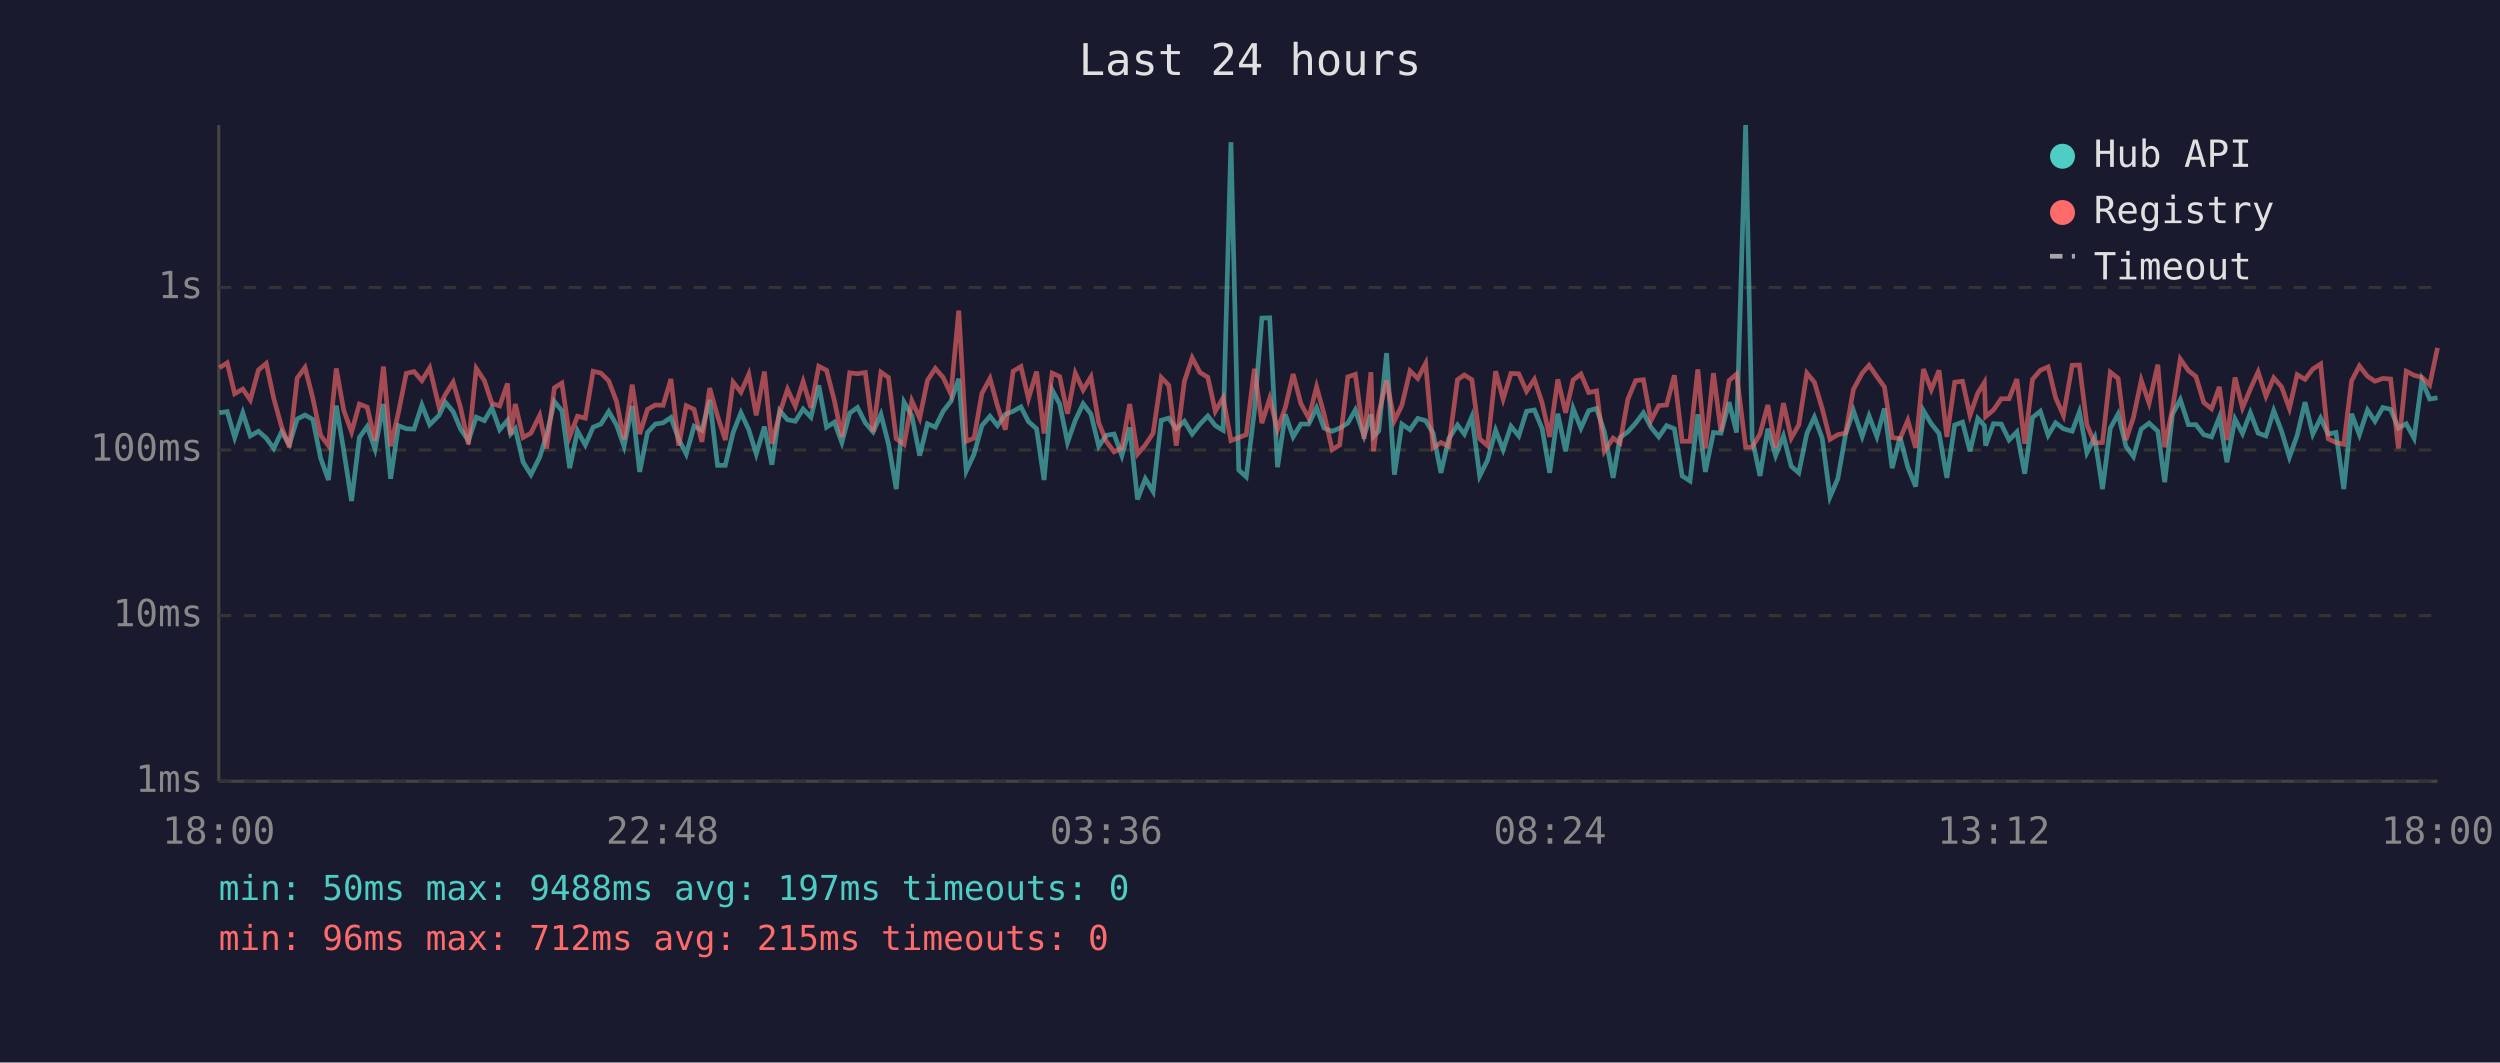
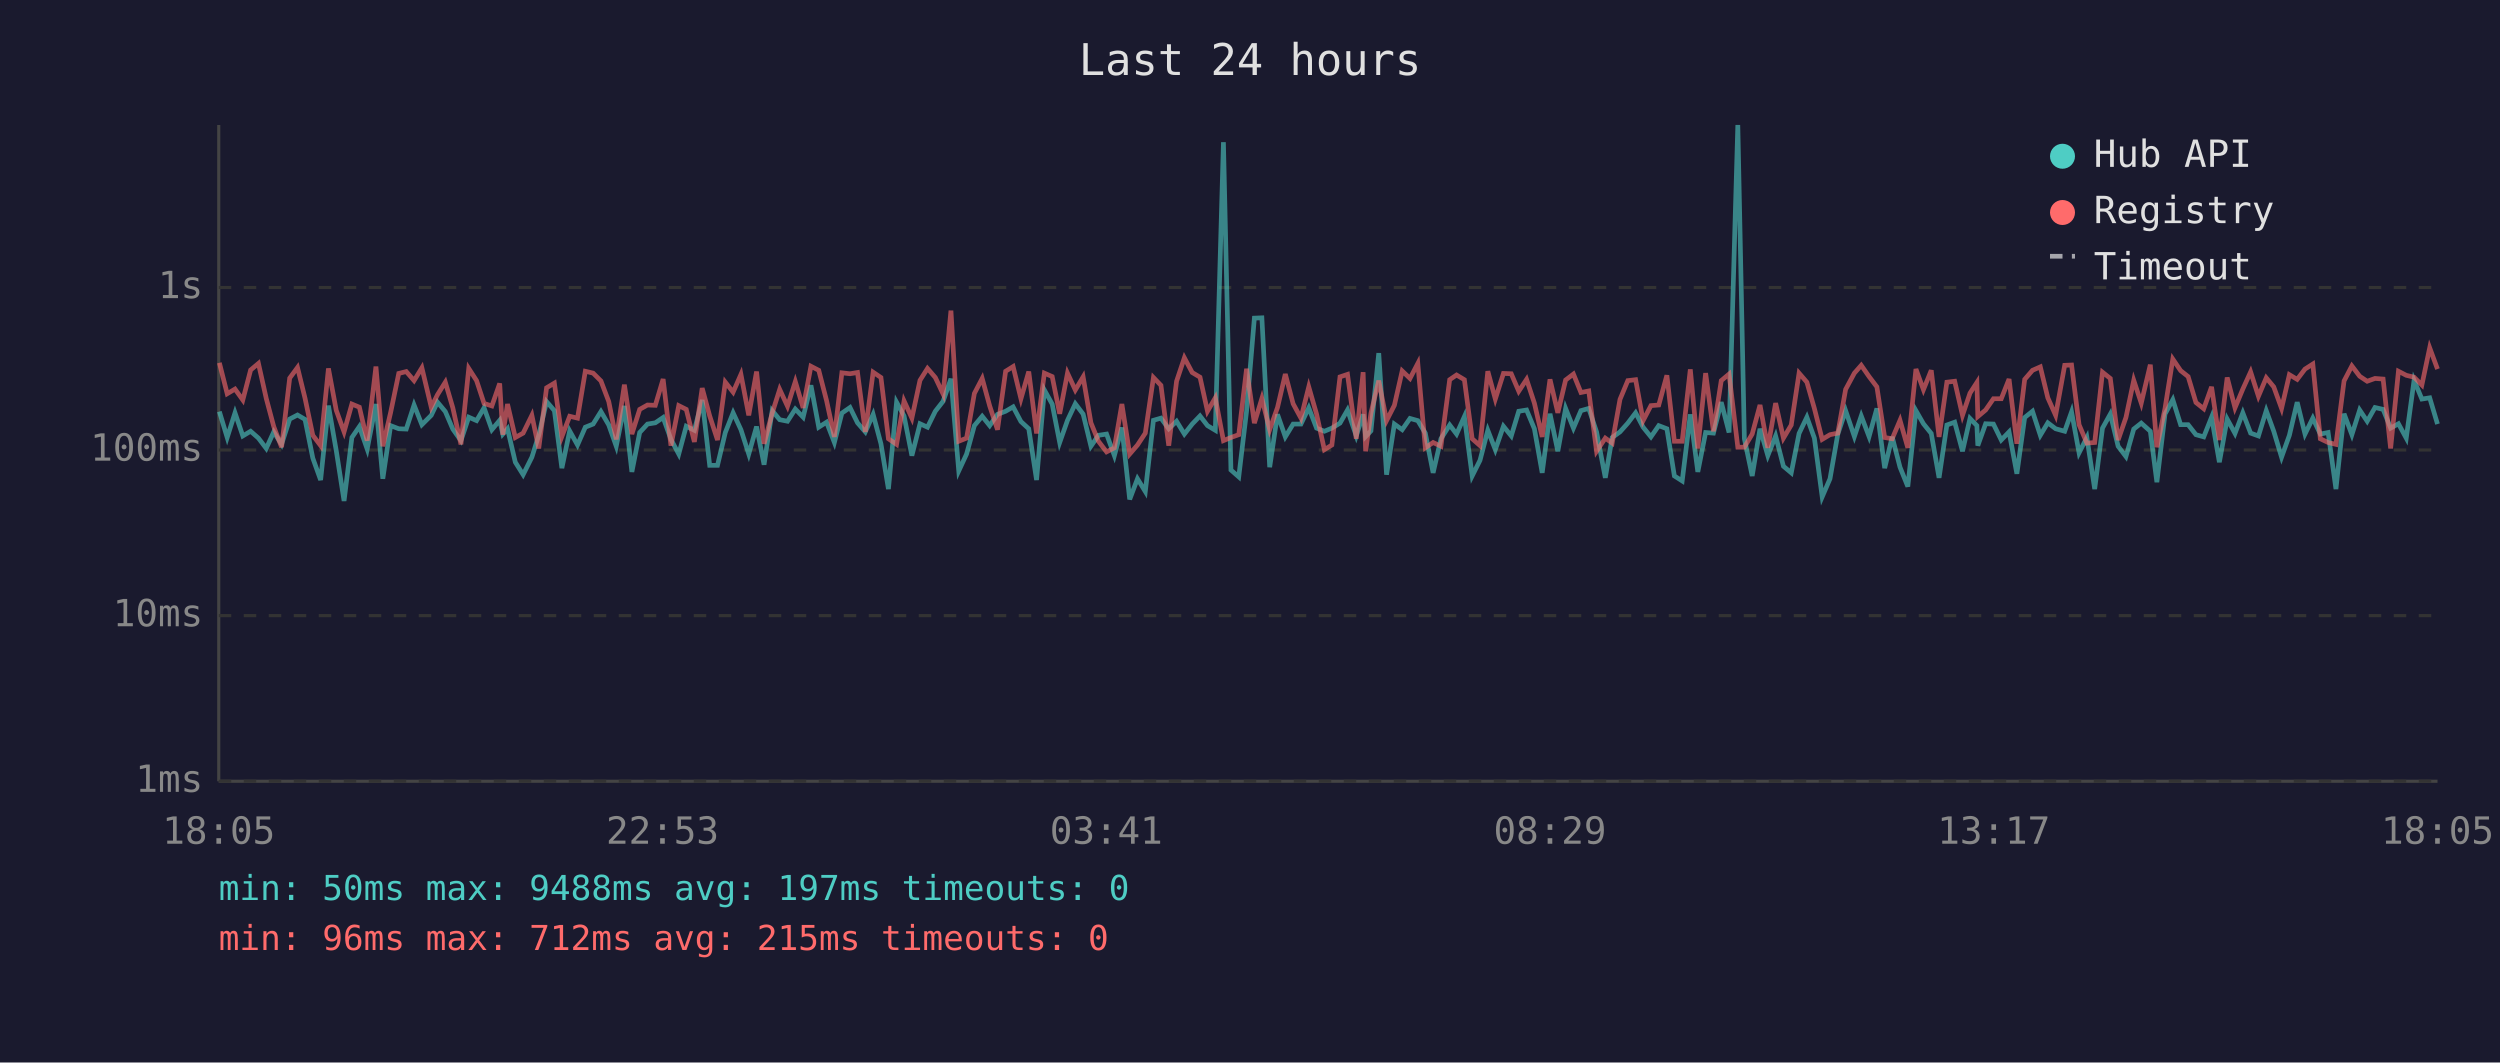
<svg xmlns="http://www.w3.org/2000/svg" viewBox="0 0 800 340" font-family="monospace" font-size="12">
  <rect width="800" height="340" fill="#1a1a2e" />
  <text x="400" y="24" fill="#e0e0e0" font-size="14" text-anchor="middle">Last 24 hours</text>
  <line x1="70" y1="40" x2="70" y2="250" stroke="#444" stroke-width="1" />
  <line x1="70" y1="250" x2="780" y2="250" stroke="#444" stroke-width="1" />
  <line x1="70" y1="250" x2="780" y2="250" stroke="#333" stroke-width="1" stroke-dasharray="4" />
  <text x="65" y="250" fill="#888" text-anchor="end" dominant-baseline="middle">1ms</text>
  <line x1="70" y1="197" x2="780" y2="197" stroke="#333" stroke-width="1" stroke-dasharray="4" />
  <text x="65" y="197" fill="#888" text-anchor="end" dominant-baseline="middle">10ms</text>
  <line x1="70" y1="144" x2="780" y2="144" stroke="#333" stroke-width="1" stroke-dasharray="4" />
  <text x="65" y="144" fill="#888" text-anchor="end" dominant-baseline="middle">100ms</text>
  <line x1="70" y1="92" x2="780" y2="92" stroke="#333" stroke-width="1" stroke-dasharray="4" />
  <text x="65" y="92" fill="#888" text-anchor="end" dominant-baseline="middle">1s</text>
-   <text x="70" y="270" fill="#888" text-anchor="middle">18:00</text>
-   <text x="212" y="270" fill="#888" text-anchor="middle">22:48</text>
-   <text x="354" y="270" fill="#888" text-anchor="middle">03:36</text>
-   <text x="496" y="270" fill="#888" text-anchor="middle">08:24</text>
-   <text x="638" y="270" fill="#888" text-anchor="middle">13:12</text>
-   <text x="780" y="270" fill="#888" text-anchor="middle">18:00</text>
-   <polyline points="70.2,132.1 72.7,131.7 75.1,140.0 77.7,132.1 80.1,139.5 82.7,138.0 85.2,140.2 87.6,143.5 90.1,138.2 92.6,142.2 95.1,134.1 97.6,132.8 100.1,134.2 102.6,146.6 105.1,153.6 107.6,129.8 110.0,144.2 112.5,160.3 115.0,140.0 117.5,136.5 120.0,143.7 122.7,129.3 125.0,153.2 127.5,136.2 130.0,137.2 132.5,137.3 135.0,129.6 137.5,135.9 140.5,132.9 142.5,128.7 145.0,131.7 147.4,137.3 149.9,141.0 152.4,133.5 155.0,134.6 157.4,130.5 159.9,137.5 162.4,134.5 163.4,138.9 164.9,137.2 167.4,147.9 169.9,151.9 172.7,146.3 174.9,139.3 177.4,128.5 179.8,131.4 182.3,149.8 184.8,137.9 187.3,142.4 189.8,136.7 192.3,135.7 194.8,131.7 197.3,136.0 199.7,142.8 202.3,129.9 204.7,151.0 207.2,138.4 209.7,135.7 212.2,135.3 214.7,133.6 217.2,140.6 219.6,145.3 222.1,136.4 224.6,137.7 227.1,128.0 229.6,148.9 232.1,148.9 234.6,138.4 237.1,132.1 239.6,137.5 242.0,145.3 244.6,136.5 247.0,148.7 249.5,131.4 252.0,134.3 254.5,134.8 257.0,130.9 259.5,133.5 262.0,123.3 264.5,136.7 267.0,135.1 269.4,141.6 271.9,132.2 274.4,130.4 276.9,135.3 279.4,138.2 281.9,132.6 284.3,142.0 286.8,156.5 289.3,128.7 291.8,133.1 294.3,145.8 296.8,135.6 299.3,136.7 301.8,131.6 304.3,128.4 306.8,121.2 309.2,150.7 311.7,145.3 314.2,136.2 316.8,133.2 319.2,136.2 321.7,132.6 324.2,131.6 326.7,130.2 329.1,134.9 331.7,137.2 334.1,153.6 336.7,124.8 339.1,129.3 341.6,141.6 344.1,134.5 346.6,129.2 349.1,132.5 351.6,142.8 354.0,139.3 356.5,138.9 359.0,145.8 361.5,136.8 364.0,159.8 366.5,153.2 369.0,157.3 371.6,134.5 374.0,133.8 376.4,137.2 379.0,134.8 381.5,138.9 384.0,135.7 386.5,133.1 388.9,136.2 391.4,137.7 393.9,45.5 396.4,150.4 398.8,152.6 401.4,131.6 403.8,101.8 406.3,101.7 408.8,149.5 411.3,132.6 413.8,139.8 416.3,135.7 418.8,135.7 421.3,130.5 423.7,137.0 426.3,138.0 428.7,137.0 431.3,135.4 433.7,131.2 436.5,139.5 438.7,132.6 439.5,139.7 441.2,137.9 443.7,113.0 446.2,151.9 448.6,135.7 451.2,137.5 453.7,133.9 456.2,134.6 458.6,138.6 461.1,151.3 463.6,140.4 466.4,136.0 468.6,138.9 471.0,133.3 473.5,152.3 476.0,147.3 478.6,137.7 481.0,143.9 483.5,136.4 486.0,139.5 488.5,131.6 491.0,131.2 493.5,137.2 495.9,151.3 498.5,132.4 501.0,144.4 503.4,130.7 505.9,137.0 508.4,131.4 510.9,130.7 513.4,138.2 516.2,152.9 518.4,140.0 520.9,138.2 523.4,135.4 525.9,132.1 528.3,136.7 530.8,139.8 533.3,136.2 535.8,137.2 538.3,152.3 540.8,153.9 543.3,132.6 545.7,151.0 548.3,138.4 550.7,138.6 553.3,128.7 555.7,138.4 558.6,40.0 560.7,140.4 563.2,152.3 565.7,137.2 568.2,145.8 570.7,139.5 573.2,149.2 575.6,151.3 578.2,138.7 580.6,133.5 583.1,140.2 585.6,159.0 588.1,153.2 590.6,138.9 593.1,131.4 595.9,139.7 598.1,133.1 600.6,139.7 603.0,130.7 605.5,149.8 608.0,139.8 610.5,149.5 613.0,155.7 615.5,131.4 618.0,135.6 620.5,138.7 623.0,152.9 625.5,136.0 628.0,135.1 630.4,144.4 632.9,133.9 635.0,136.2 635.4,142.6 637.9,135.6 640.4,135.7 642.9,140.8 645.4,138.2 647.9,151.6 650.4,133.6 652.9,131.6 655.4,139.3 657.8,135.3 660.3,137.2 663.1,138.0 665.4,131.8 667.8,144.9 670.3,140.0 672.8,156.5 675.3,137.0 677.8,132.5 680.3,142.8 682.7,146.1 685.2,137.3 687.7,135.4 690.5,138.0 692.7,154.3 695.2,132.5 697.7,127.9 700.3,135.9 702.7,135.9 705.2,139.1 707.7,139.8 710.2,133.5 712.6,147.9 715.2,134.1 717.6,138.7 720.1,132.1 722.6,138.6 725.1,139.5 727.6,131.4 730.1,138.0 732.6,146.3 735.1,139.3 737.6,128.7 740.1,138.9 742.6,133.8 745.0,138.9 747.5,138.4 750.0,156.5 752.5,132.4 755.0,139.1 757.6,131.2 760.0,134.8 762.5,130.4 765.0,131.0 767.5,137.0 770.0,135.6 772.5,140.2 775.0,121.7 777.5,127.7 780.0,127.3" fill="none" stroke="#4ecdc4" stroke-width="1.5" opacity="0.6" />
-   <polyline points="70.2,117.7 72.7,116.1 75.1,126.0 77.7,124.5 80.1,128.0 82.7,118.4 85.2,116.3 87.6,127.5 90.1,136.5 92.6,143.1 95.1,121.0 97.6,117.6 100.1,127.4 102.6,139.3 105.1,142.6 107.6,117.9 110.0,131.3 112.5,138.2 115.0,129.3 117.5,130.3 120.0,141.0 122.7,117.3 125.0,142.8 127.5,132.0 130.0,119.5 132.5,118.9 135.0,121.8 137.5,117.7 140.5,130.3 142.5,126.3 145.0,122.3 147.4,130.5 149.9,142.2 152.4,117.9 155.0,121.8 157.4,129.1 159.9,129.9 162.4,122.7 163.4,139.1 164.9,129.3 167.4,140.0 169.9,138.6 172.7,132.9 174.9,143.5 177.4,124.1 179.8,122.6 182.3,139.7 184.8,133.2 187.3,133.8 189.8,118.8 192.3,119.4 194.8,121.9 197.3,128.5 199.7,140.6 202.3,123.1 204.7,138.9 207.2,131.0 209.7,129.6 212.2,129.7 214.7,121.3 217.2,142.6 219.6,129.8 222.1,131.0 224.6,141.4 227.1,124.2 229.6,133.1 232.1,140.8 234.6,122.3 237.1,125.5 239.6,119.8 242.0,132.9 244.6,118.9 247.0,142.0 249.5,132.2 252.0,124.6 254.5,130.0 257.0,122.1 259.5,130.5 262.0,117.2 264.5,118.5 267.0,128.2 269.4,139.8 271.9,119.3 274.4,119.6 276.9,119.2 279.4,138.2 281.9,119.1 284.3,120.8 286.8,140.4 289.3,142.2 291.8,128.3 294.3,133.8 296.8,121.7 299.3,117.9 301.8,120.8 304.3,126.1 306.8,99.4 309.2,141.2 311.7,140.2 314.2,125.9 316.8,121.1 319.2,129.9 321.7,137.5 324.2,118.8 326.7,117.3 329.1,127.6 331.7,118.9 334.1,138.7 336.7,119.4 339.1,120.5 341.6,132.4 344.1,119.4 346.6,124.8 349.1,120.6 351.6,135.3 354.0,141.2 356.5,144.6 359.0,143.3 361.5,129.3 364.0,145.3 366.5,142.4 369.0,138.6 371.6,120.8 374.0,123.3 376.4,142.6 379.0,122.0 381.5,114.5 384.0,119.2 386.5,120.7 388.9,131.6 391.4,127.3 393.9,141.0 396.4,140.0 398.8,139.1 401.4,118.0 403.8,135.4 406.3,127.5 408.8,137.5 411.3,130.4 413.8,119.7 416.3,129.2 418.8,133.8 421.3,123.8 423.7,132.5 426.3,143.9 428.7,142.4 431.3,120.6 433.7,119.8 436.5,140.4 438.7,119.1 439.5,144.4 441.2,132.2 443.7,121.8 446.2,134.6 448.6,129.7 451.2,118.7 453.7,121.1 456.2,116.3 458.6,143.3 461.1,141.6 463.6,142.8 466.4,121.5 468.6,120.0 471.0,121.5 473.5,140.4 476.0,142.6 478.6,118.8 481.0,127.7 483.5,119.5 486.0,119.6 488.5,125.2 491.0,121.4 493.5,129.0 495.9,139.8 498.5,121.4 501.0,132.1 503.4,121.6 505.9,119.7 508.4,125.6 510.9,125.1 513.4,144.4 516.2,140.2 518.4,141.8 520.9,127.8 523.4,121.8 525.9,121.5 528.3,134.6 530.8,129.8 533.3,129.6 535.8,120.1 538.3,141.2 540.8,141.2 543.3,118.2 545.7,143.5 548.3,119.4 550.7,138.0 553.3,121.8 555.7,119.7 558.6,143.1 560.7,143.1 563.2,138.9 565.7,129.6 568.2,143.3 570.7,129.0 573.2,140.2 575.6,136.0 578.2,119.4 580.6,122.3 583.1,130.7 585.6,140.6 588.1,139.1 590.6,138.6 593.1,124.6 595.9,119.4 598.1,116.9 600.6,120.5 603.0,123.8 605.5,140.0 608.0,140.4 610.5,134.5 613.0,143.3 615.5,118.1 618.0,124.7 620.5,118.5 623.0,139.8 625.5,122.3 628.0,122.0 630.4,132.9 632.9,125.8 635.0,122.4 635.4,133.3 637.9,131.2 640.4,127.6 642.9,127.6 645.4,121.3 647.9,142.0 650.4,121.4 652.9,118.5 655.4,117.4 657.8,127.3 660.3,132.9 663.1,116.9 665.4,116.8 667.8,135.9 670.3,141.8 672.8,141.6 675.3,119.1 677.8,121.1 680.3,140.8 682.7,133.6 685.2,121.7 687.7,129.0 690.5,116.7 692.7,143.1 695.2,130.7 697.7,114.9 700.3,118.6 702.7,120.5 705.2,128.8 707.7,130.8 710.2,123.8 712.6,140.8 715.2,120.8 717.6,130.5 720.1,124.5 722.6,119.0 725.1,126.8 727.6,120.9 730.1,123.8 732.6,130.7 735.1,119.9 737.6,121.4 740.1,118.1 742.6,116.5 745.0,140.4 747.5,141.6 750.0,142.2 752.5,121.9 755.0,117.1 757.6,120.4 760.0,122.0 762.5,121.1 765.0,121.3 767.5,143.5 770.0,118.8 772.5,120.1 775.0,120.7 777.5,123.2 780.0,111.3" fill="none" stroke="#ff6b6b" stroke-width="1.5" opacity="0.6" />
+   <text x="70" y="270" fill="#888" text-anchor="middle">18:05</text>
+   <text x="212" y="270" fill="#888" text-anchor="middle">22:53</text>
+   <text x="354" y="270" fill="#888" text-anchor="middle">03:41</text>
+   <text x="496" y="270" fill="#888" text-anchor="middle">08:29</text>
+   <text x="638" y="270" fill="#888" text-anchor="middle">13:17</text>
+   <text x="780" y="270" fill="#888" text-anchor="middle">18:05</text>
+   <polyline points="70.2,131.7 72.7,140.0 75.2,132.1 77.7,139.5 80.2,138.0 82.7,140.2 85.2,143.5 87.6,138.2 90.1,142.2 92.7,134.1 95.2,132.8 97.6,134.2 100.1,146.6 102.6,153.6 105.1,129.8 107.6,144.2 110.1,160.3 112.6,140.0 115.0,136.5 117.5,143.7 120.3,129.3 122.5,153.2 125.0,136.2 127.6,137.2 130.0,137.3 132.5,129.6 135.0,135.9 138.0,132.9 140.0,128.7 142.5,131.7 144.9,137.3 147.5,141.0 150.0,133.5 152.5,134.6 154.9,130.5 157.4,137.5 159.9,134.5 160.9,138.9 162.4,137.2 164.9,147.9 167.4,151.9 170.2,146.3 172.4,139.3 174.9,128.5 177.4,131.4 179.8,149.8 182.3,137.9 184.8,142.4 187.3,136.7 189.8,135.7 192.3,131.7 194.8,136.0 197.2,142.8 199.8,129.9 202.2,151.0 204.7,138.4 207.2,135.7 209.7,135.3 212.2,133.6 214.7,140.6 217.2,145.3 219.6,136.4 222.2,137.7 224.7,128.0 227.1,148.9 229.6,148.9 232.1,138.4 234.6,132.1 237.1,137.5 239.6,145.3 242.1,136.5 244.5,148.7 247.1,131.4 249.5,134.3 252.0,134.8 254.5,130.9 257.0,133.5 259.5,123.3 262.0,136.7 264.5,135.1 267.0,141.6 269.4,132.2 272.0,130.4 274.4,135.3 276.9,138.2 279.4,132.6 281.9,142.0 284.3,156.5 286.9,128.7 289.3,133.1 291.8,145.8 294.4,135.6 296.8,136.7 299.3,131.6 301.8,128.4 304.3,121.2 306.8,150.7 309.3,145.3 311.8,136.2 314.3,133.2 316.7,136.2 319.2,132.6 321.8,131.6 324.2,130.2 326.7,134.9 329.2,137.2 331.7,153.6 334.2,124.8 336.7,129.3 339.1,141.6 341.6,134.5 344.1,129.2 346.6,132.5 349.1,142.8 351.5,139.3 354.1,138.9 356.6,145.8 359.0,136.8 361.5,159.8 364.0,153.2 366.5,157.3 369.1,134.5 371.5,133.8 374.0,137.2 376.5,134.8 379.0,138.9 381.5,135.7 384.0,133.1 386.4,136.2 388.9,137.7 391.5,45.5 393.9,150.4 396.4,152.6 398.9,131.6 401.4,101.8 403.8,101.7 406.3,149.5 408.8,132.6 411.3,139.8 413.8,135.7 416.3,135.7 418.8,130.5 421.3,137.0 423.8,138.0 426.2,137.0 428.8,135.4 431.2,131.2 434.0,139.5 436.2,132.6 437.0,139.7 438.7,137.9 441.2,113.0 443.7,151.9 446.2,135.7 448.7,137.5 451.2,133.9 453.7,134.6 456.1,138.6 458.6,151.3 461.1,140.4 463.9,136.0 466.1,138.9 468.6,133.3 471.1,152.3 473.6,147.3 476.1,137.7 478.5,143.9 481.1,136.4 483.6,139.5 486.0,131.6 488.5,131.2 491.0,137.2 493.5,151.3 496.0,132.4 498.5,144.4 501.0,130.7 503.5,137.0 505.9,131.4 508.4,130.7 510.9,138.2 513.7,152.9 515.9,140.0 518.4,138.2 520.9,135.4 523.4,132.1 525.8,136.7 528.3,139.8 530.8,136.2 533.4,137.2 535.8,152.3 538.3,153.9 540.9,132.6 543.3,151.0 545.8,138.4 548.3,138.6 550.8,128.7 553.3,138.4 556.1,40.0 558.2,140.4 560.7,152.3 563.2,137.2 565.7,145.8 568.2,139.5 570.7,149.2 573.2,151.3 575.7,138.7 578.2,133.5 580.6,140.2 583.1,159.0 585.6,153.2 588.1,138.9 590.6,131.4 593.4,139.7 595.6,133.1 598.1,139.7 600.6,130.7 603.1,149.8 605.5,139.8 608.0,149.5 610.5,155.7 613.1,131.4 615.5,135.6 618.0,138.7 620.5,152.9 623.0,136.0 625.5,135.1 628.0,144.4 630.4,133.9 632.6,136.2 632.9,142.6 635.4,135.6 637.9,135.7 640.4,140.8 642.9,138.2 645.4,151.6 647.9,133.6 650.4,131.6 652.9,139.3 655.3,135.3 657.8,137.2 660.7,138.0 662.9,131.8 665.3,144.9 667.8,140.0 670.3,156.5 672.8,137.0 675.3,132.5 677.8,142.8 680.3,146.1 682.8,137.3 685.2,135.4 688.1,138.0 690.2,154.3 692.8,132.5 695.3,127.9 697.8,135.9 700.2,135.9 702.7,139.1 705.2,139.8 707.7,133.5 710.2,147.9 712.7,134.1 715.2,138.7 717.7,132.1 720.2,138.6 722.7,139.5 725.2,131.4 727.6,138.0 730.1,146.3 732.6,139.3 735.1,128.7 737.6,138.9 740.1,133.8 742.5,138.9 745.0,138.4 747.5,156.5 750.1,132.4 752.6,139.1 755.1,131.2 757.5,134.8 760.0,130.4 762.6,131.0 765.0,137.0 767.5,135.6 770.0,140.2 772.5,121.7 775.0,127.7 777.5,127.3 780.0,135.7" fill="none" stroke="#4ecdc4" stroke-width="1.5" opacity="0.6" />
+   <polyline points="70.2,116.1 72.7,126.0 75.2,124.5 77.7,128.0 80.2,118.4 82.7,116.3 85.2,127.5 87.6,136.5 90.1,143.1 92.7,121.0 95.2,117.6 97.6,127.4 100.1,139.3 102.6,142.6 105.1,117.9 107.6,131.3 110.1,138.2 112.6,129.3 115.0,130.3 117.5,141.0 120.3,117.3 122.5,142.8 125.0,132.0 127.6,119.5 130.0,118.9 132.5,121.8 135.0,117.7 138.0,130.3 140.0,126.3 142.5,122.3 144.9,130.5 147.5,142.2 150.0,117.9 152.5,121.8 154.9,129.1 157.4,129.9 159.9,122.7 160.9,139.1 162.4,129.3 164.9,140.0 167.4,138.6 170.2,132.9 172.4,143.5 174.9,124.1 177.4,122.6 179.8,139.7 182.3,133.2 184.8,133.8 187.3,118.8 189.8,119.4 192.3,121.9 194.8,128.5 197.2,140.6 199.8,123.1 202.2,138.9 204.7,131.0 207.2,129.6 209.7,129.7 212.2,121.3 214.7,142.6 217.2,129.8 219.6,131.0 222.2,141.4 224.7,124.2 227.1,133.1 229.6,140.8 232.1,122.3 234.6,125.5 237.1,119.8 239.6,132.9 242.1,118.9 244.5,142.0 247.1,132.2 249.5,124.6 252.0,130.0 254.5,122.1 257.0,130.5 259.5,117.2 262.0,118.5 264.5,128.2 267.0,139.8 269.4,119.3 272.0,119.6 274.4,119.2 276.9,138.2 279.4,119.1 281.9,120.8 284.3,140.4 286.9,142.2 289.3,128.3 291.8,133.8 294.4,121.7 296.8,117.9 299.3,120.8 301.8,126.1 304.3,99.4 306.8,141.2 309.3,140.2 311.8,125.9 314.3,121.1 316.7,129.9 319.2,137.5 321.8,118.8 324.2,117.3 326.7,127.6 329.2,118.9 331.7,138.7 334.2,119.4 336.7,120.5 339.1,132.4 341.6,119.4 344.1,124.8 346.6,120.6 349.1,135.3 351.5,141.2 354.1,144.6 356.6,143.3 359.0,129.3 361.5,145.3 364.0,142.4 366.5,138.6 369.1,120.8 371.5,123.3 374.0,142.6 376.5,122.0 379.0,114.5 381.5,119.2 384.0,120.7 386.4,131.6 388.9,127.3 391.5,141.0 393.9,140.0 396.4,139.1 398.9,118.0 401.4,135.4 403.8,127.5 406.3,137.5 408.8,130.4 411.3,119.7 413.8,129.2 416.3,133.8 418.8,123.8 421.3,132.5 423.8,143.9 426.2,142.4 428.8,120.6 431.2,119.8 434.0,140.4 436.2,119.1 437.0,144.4 438.7,132.2 441.2,121.8 443.7,134.6 446.2,129.7 448.7,118.7 451.2,121.1 453.7,116.3 456.1,143.3 458.6,141.6 461.1,142.8 463.9,121.5 466.1,120.0 468.6,121.5 471.1,140.4 473.6,142.6 476.1,118.8 478.5,127.7 481.1,119.5 483.6,119.6 486.0,125.2 488.5,121.4 491.0,129.0 493.5,139.8 496.0,121.4 498.5,132.1 501.0,121.6 503.5,119.7 505.9,125.6 508.4,125.1 510.9,144.4 513.7,140.2 515.9,141.8 518.4,127.8 520.9,121.8 523.4,121.5 525.8,134.6 528.3,129.8 530.8,129.6 533.4,120.1 535.8,141.2 538.3,141.2 540.9,118.2 543.3,143.5 545.8,119.4 548.3,138.0 550.8,121.8 553.3,119.7 556.1,143.1 558.2,143.1 560.7,138.9 563.2,129.6 565.7,143.3 568.2,129.0 570.7,140.2 573.2,136.0 575.7,119.4 578.2,122.3 580.6,130.7 583.1,140.6 585.6,139.1 588.1,138.6 590.6,124.6 593.4,119.4 595.6,116.9 598.1,120.5 600.6,123.8 603.1,140.0 605.5,140.4 608.0,134.5 610.5,143.3 613.1,118.1 615.5,124.7 618.0,118.5 620.5,139.8 623.0,122.3 625.5,122.0 628.0,132.9 630.4,125.8 632.6,122.4 632.9,133.3 635.4,131.2 637.9,127.6 640.4,127.6 642.9,121.3 645.4,142.0 647.9,121.4 650.4,118.5 652.9,117.4 655.3,127.3 657.8,132.9 660.7,116.9 662.9,116.8 665.3,135.9 667.8,141.8 670.3,141.6 672.8,119.1 675.3,121.1 677.8,140.8 680.3,133.6 682.8,121.7 685.2,129.0 688.1,116.7 690.2,143.1 692.8,130.7 695.3,114.9 697.8,118.6 700.2,120.5 702.7,128.8 705.2,130.8 707.7,123.8 710.2,140.8 712.7,120.8 715.2,130.5 717.7,124.5 720.2,119.0 722.7,126.8 725.2,120.9 727.6,123.8 730.1,130.7 732.6,119.9 735.1,121.4 737.6,118.1 740.1,116.5 742.5,140.4 745.0,141.6 747.5,142.2 750.1,121.9 752.6,117.1 755.1,120.4 757.5,122.0 760.0,121.1 762.6,121.3 765.0,143.5 767.5,118.8 770.0,120.1 772.5,120.7 775.0,123.2 777.5,111.3 780.0,118.1" fill="none" stroke="#ff6b6b" stroke-width="1.5" opacity="0.6" />
  <circle cx="660" cy="50" r="4" fill="#4ecdc4" />
  <text x="670" y="50" fill="#e0e0e0" dominant-baseline="middle">Hub API</text>
  <circle cx="660" cy="68" r="4" fill="#ff6b6b" />
  <text x="670" y="68" fill="#e0e0e0" dominant-baseline="middle">Registry</text>
  <line x1="656" y1="82" x2="664" y2="82" stroke="#e0e0e0" stroke-width="1.5" stroke-dasharray="4,3" opacity="0.7" />
  <text x="670" y="86" fill="#e0e0e0" dominant-baseline="middle">Timeout</text>
  <text x="70" y="288" fill="#4ecdc4" font-size="11">min: 50ms  max: 9488ms  avg: 197ms  timeouts: 0</text>
  <text x="70" y="304" fill="#ff6b6b" font-size="11">min: 96ms  max: 712ms  avg: 215ms  timeouts: 0</text>
</svg>
